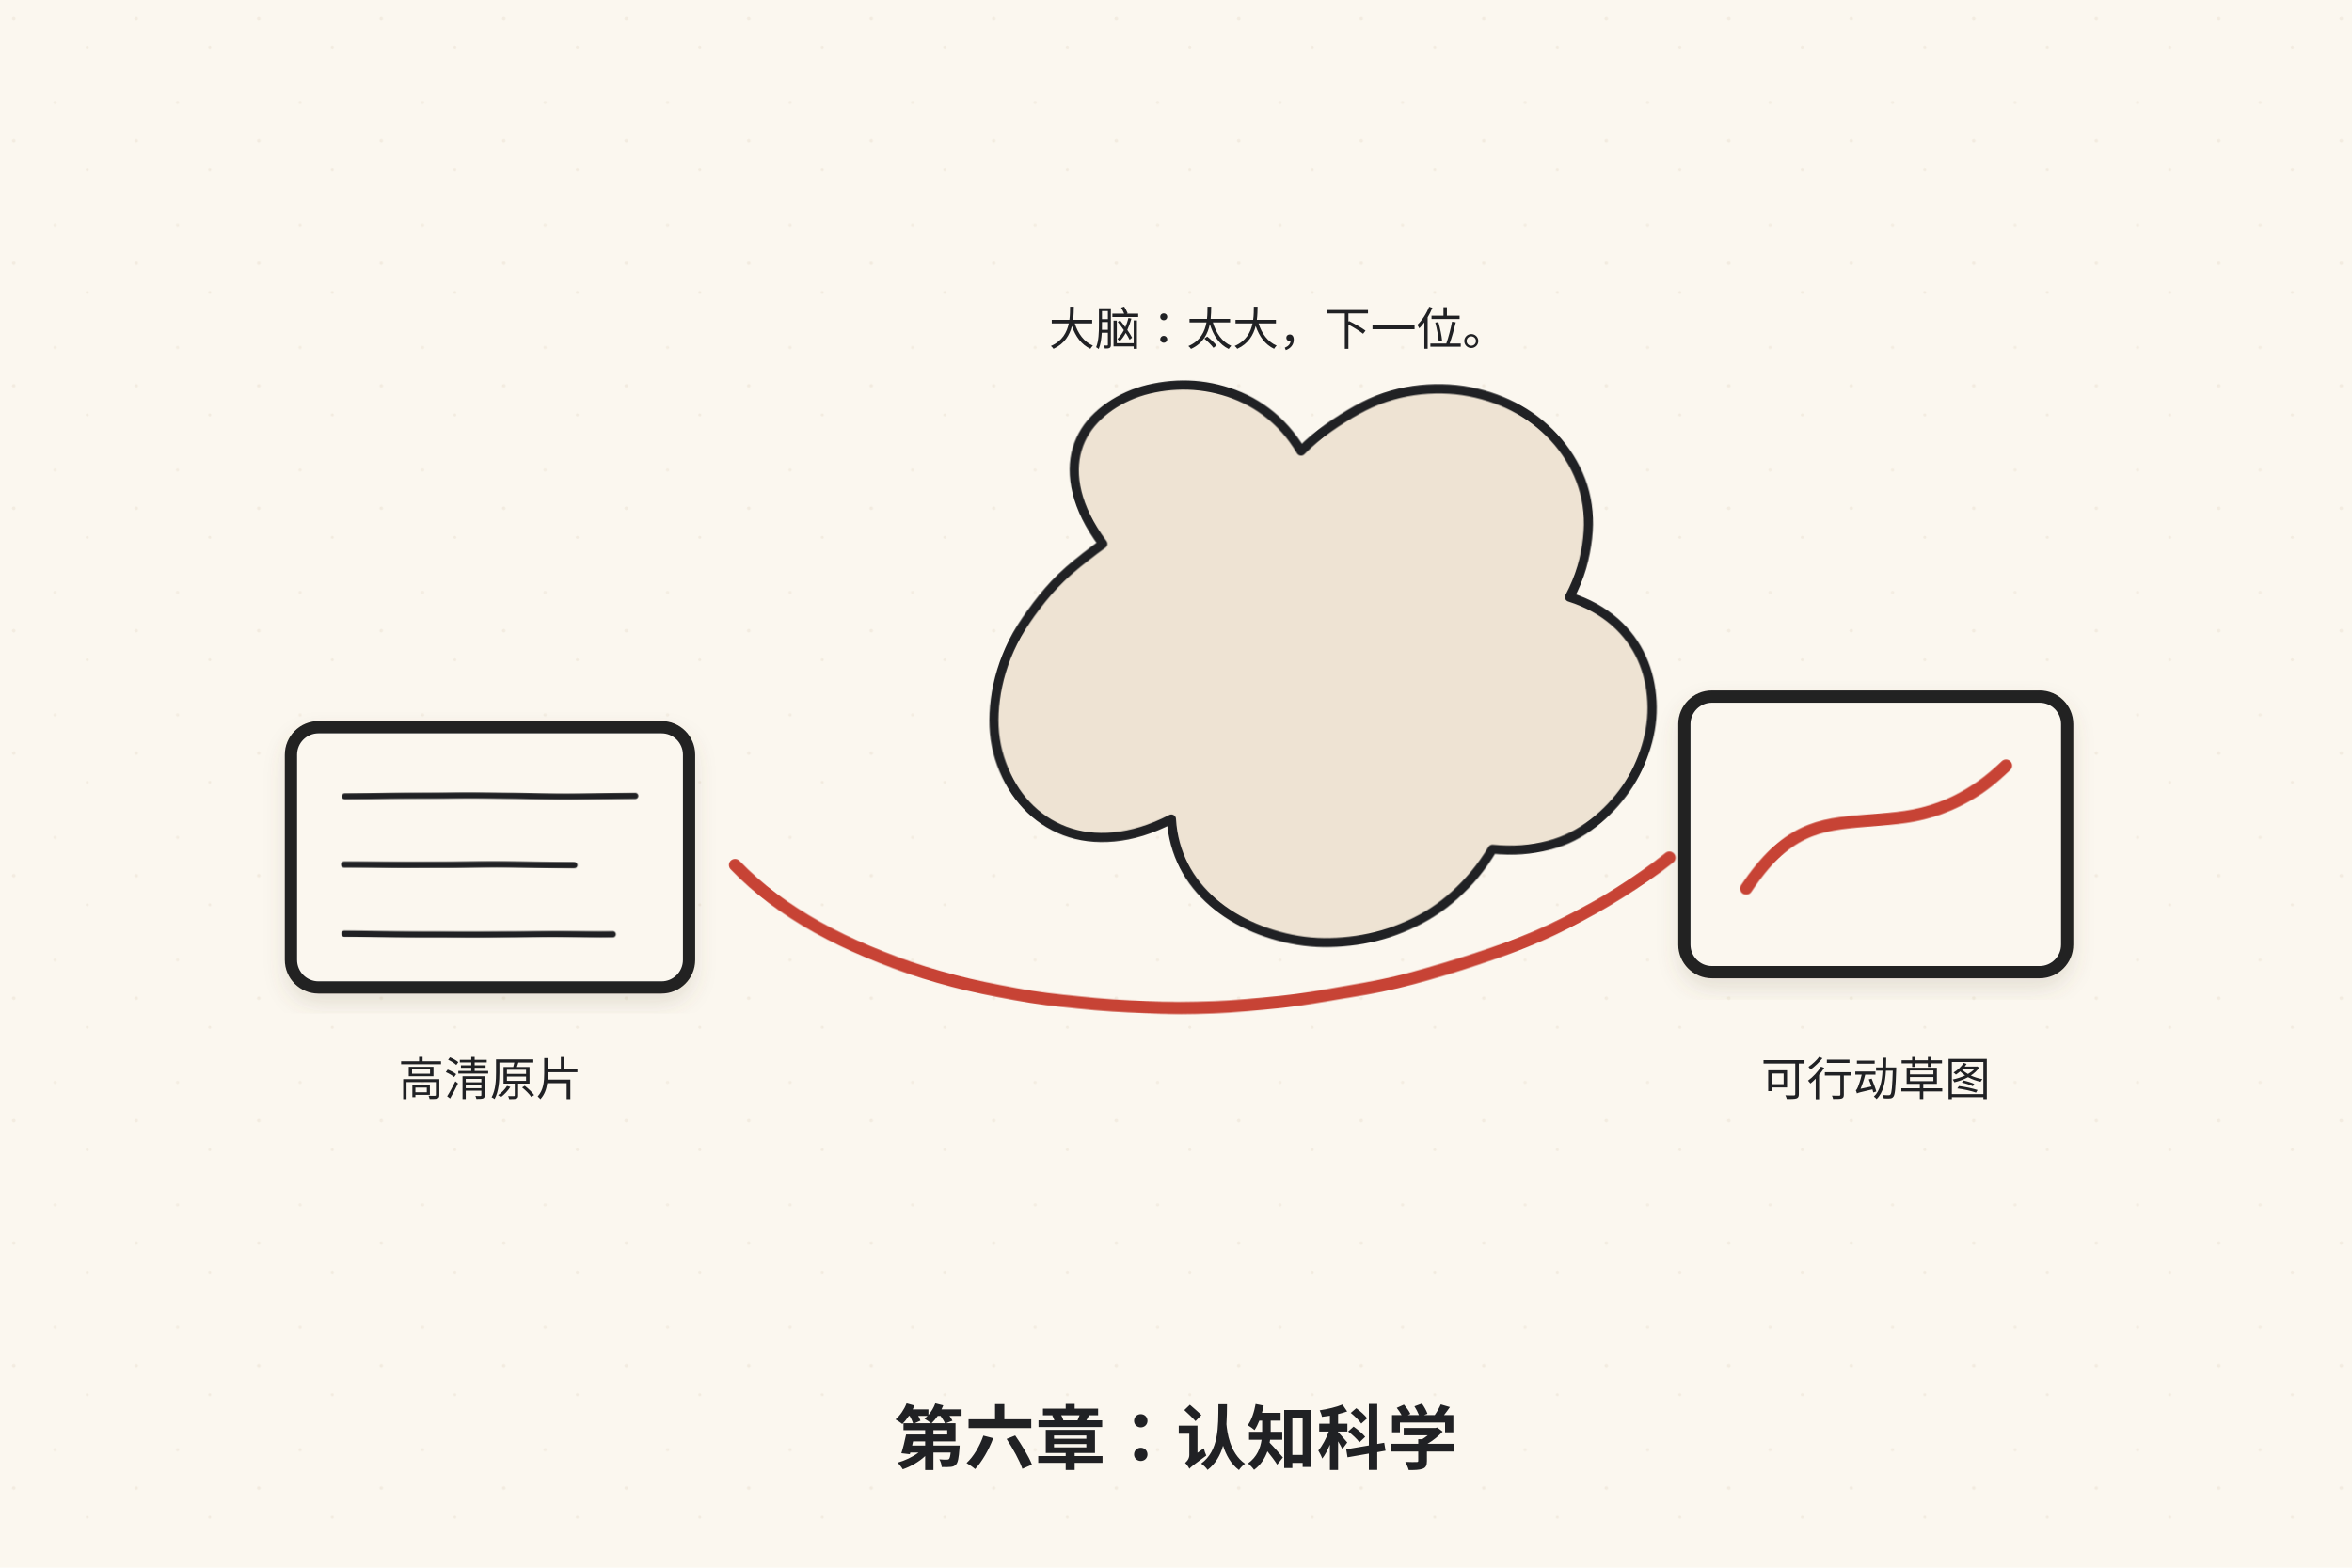
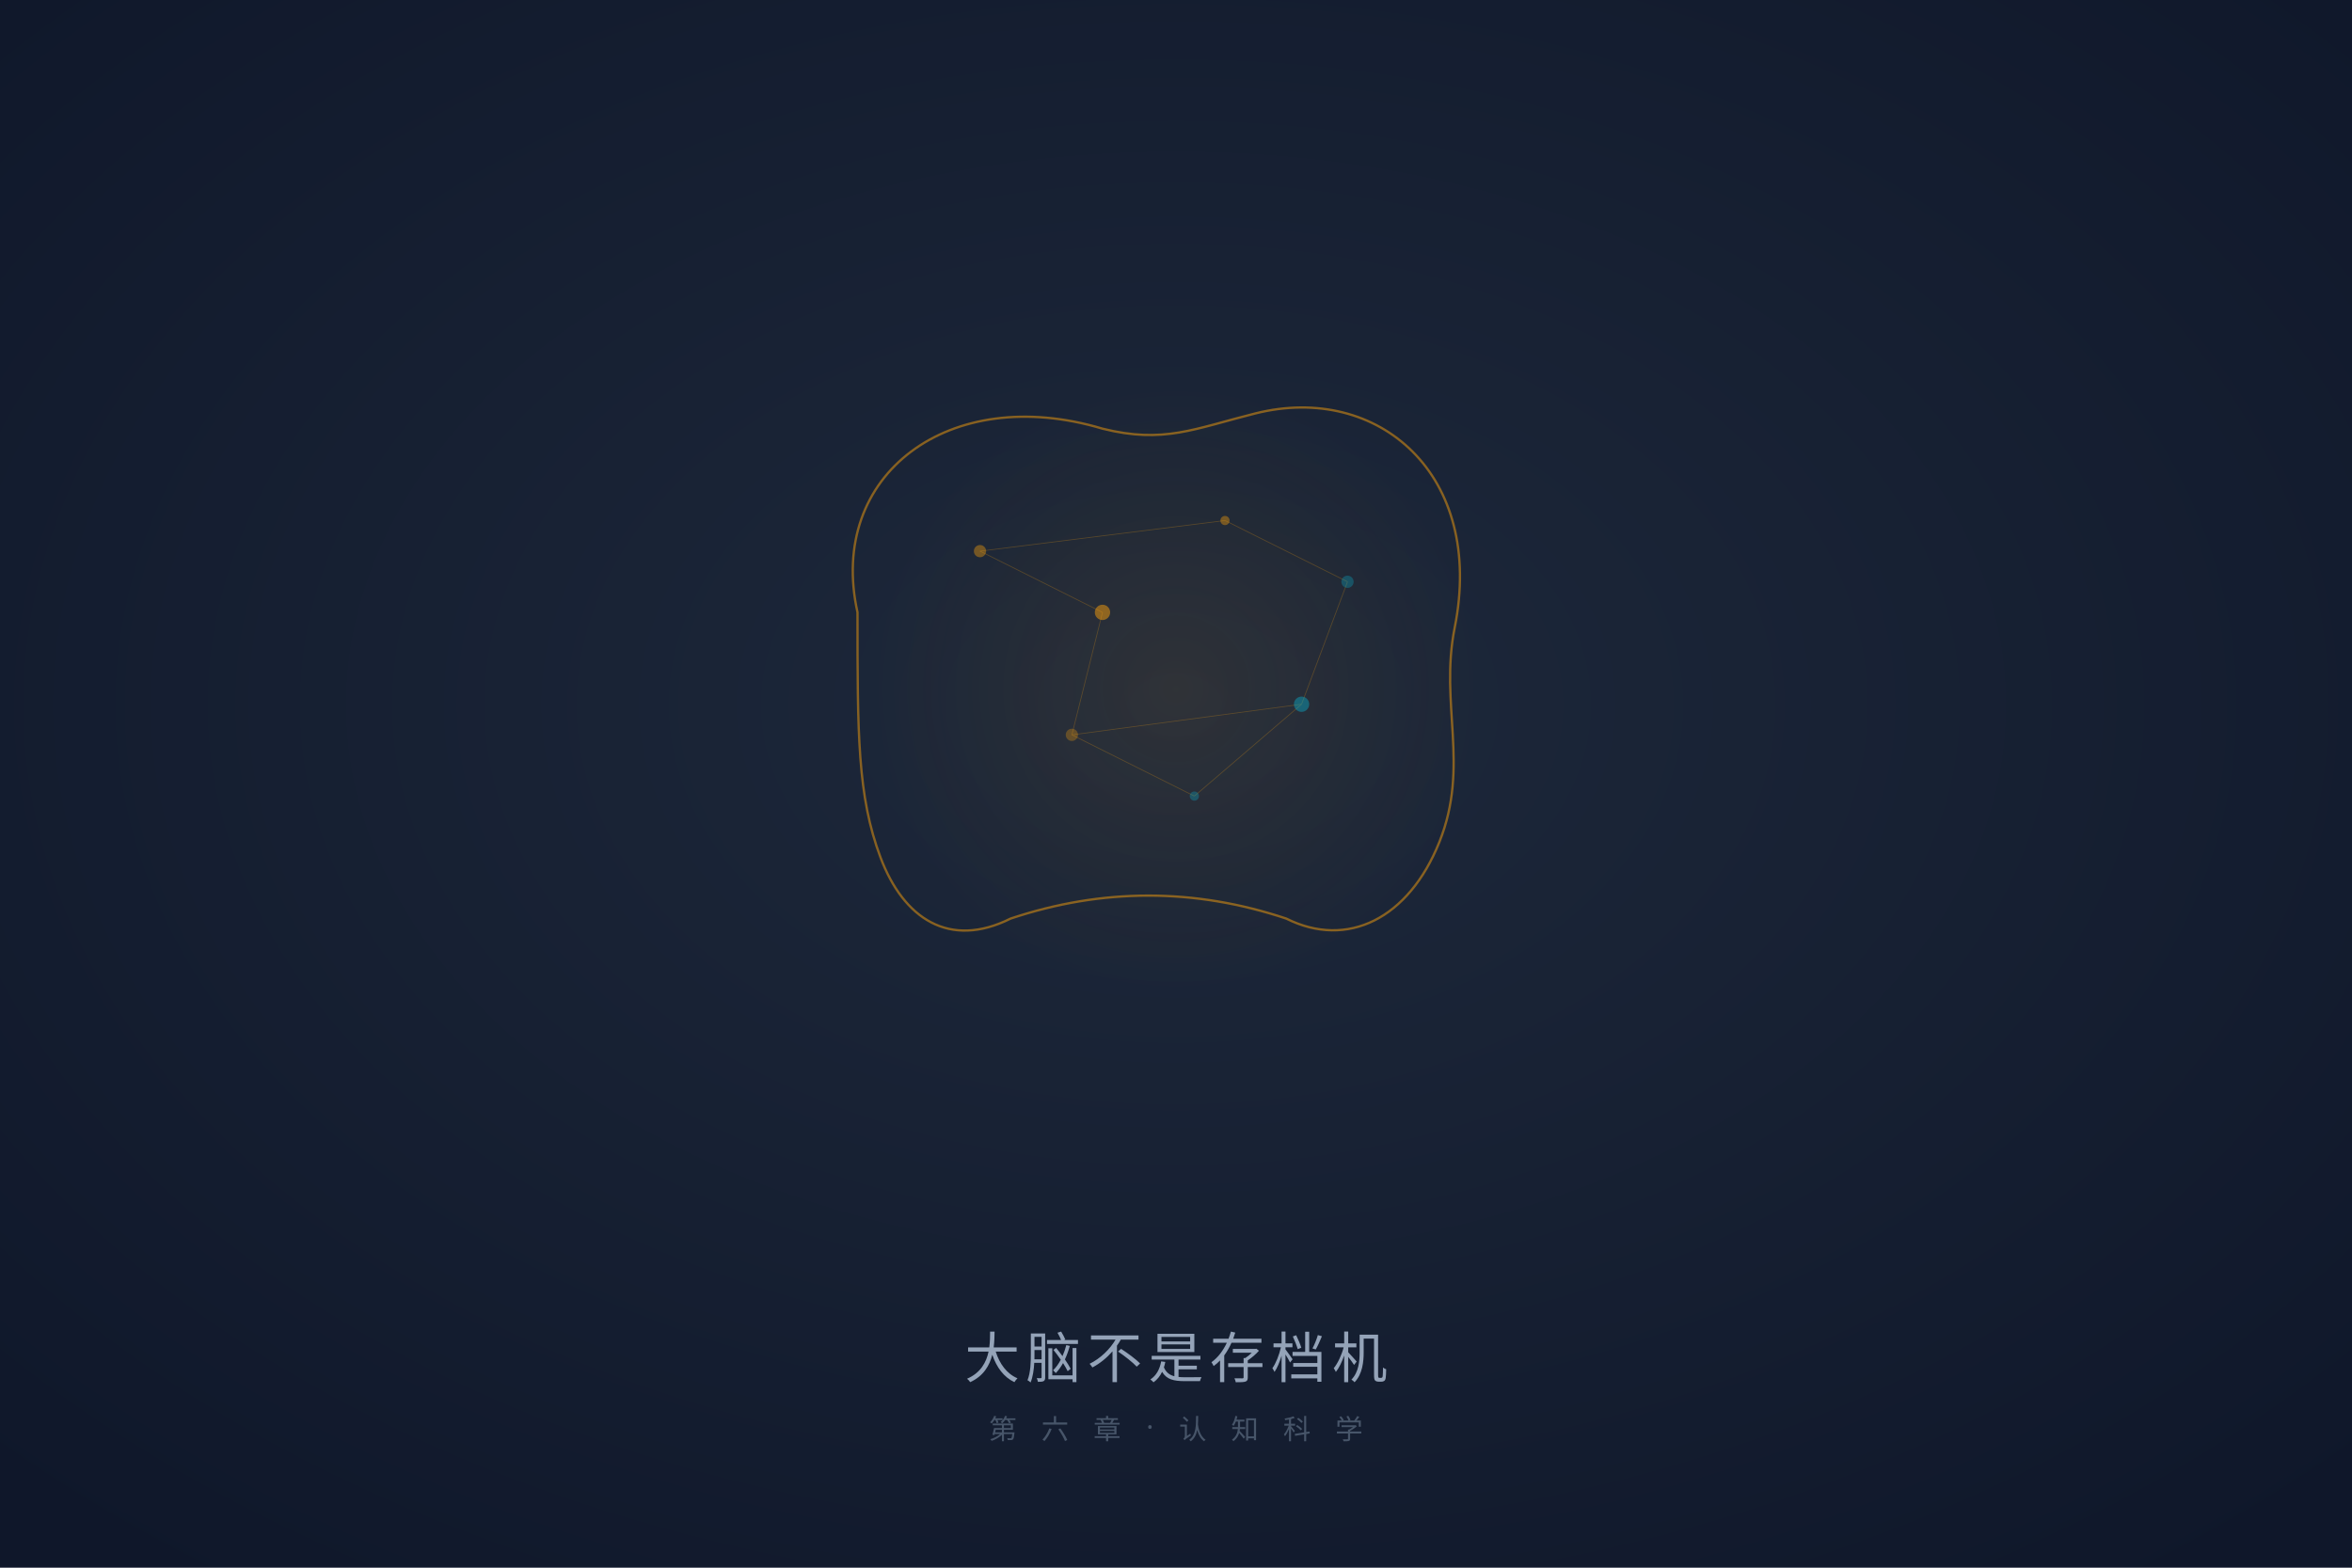
- <svg xmlns="http://www.w3.org/2000/svg" width="1536" height="1024" viewBox="0 0 1536 1024" role="img" aria-labelledby="title desc">
+ <svg xmlns="http://www.w3.org/2000/svg" width="1536" height="1024" viewBox="0 0 1536 1024" role="img" aria-label="大脑不是存档机">
  <defs>
-     <filter id="wobble">
-       <feTurbulence type="fractalNoise" baseFrequency="0.012" numOctaves="2" seed="7" />
-       <feDisplacementMap in="SourceGraphic" scale="1.8" />
+     <radialGradient id="bg" cx="50%" cy="45%" r="70%">
+       <stop offset="0%" stop-color="#1e293b" />
+       <stop offset="100%" stop-color="#0f172a" />
+     </radialGradient>
+     <radialGradient id="brainGlow" cx="50%" cy="50%" r="50%">
+       <stop offset="0%" stop-color="#f59e0b" stop-opacity="0.08" />
+       <stop offset="100%" stop-color="#f59e0b" stop-opacity="0" />
+     </radialGradient>
+     <filter id="glow">
+       <feGaussianBlur stdDeviation="3" />
    </filter>
-     <filter id="softShadow">
-       <feDropShadow dx="0" dy="7" stdDeviation="7" flood-color="#6b5a44" flood-opacity="0.15" />
-     </filter>
-     <pattern id="paperGrain" width="80" height="80" patternUnits="userSpaceOnUse">
-       <circle cx="9" cy="12" r="1.2" fill="#dccdb8" opacity=".25" />
-       <circle cx="57" cy="31" r="1" fill="#dccdb8" opacity=".25" />
-       <circle cx="36" cy="67" r="1.1" fill="#dccdb8" opacity=".22" />
-     </pattern>
-     <style>.ink{fill:none;stroke:#202124;stroke-width:8;stroke-linecap:round;stroke-linejoin:round;filter:url(#wobble)}.thin{fill:none;stroke:#202124;stroke-width:4;stroke-linecap:round;stroke-linejoin:round;filter:url(#wobble)}.red{fill:none;stroke:#c74335;stroke-width:8;stroke-linecap:round;stroke-linejoin:round;filter:url(#wobble)}.fillPaper{fill:#fbf7ef;stroke:#202124;stroke-width:8;stroke-linecap:round;stroke-linejoin:round;filter:url(#softShadow)}.wash{fill:#eee3d3;stroke:#202124;stroke-width:6;stroke-linecap:round;stroke-linejoin:round;filter:url(#wobble)}.redFill{fill:#c74335;stroke:#202124;stroke-width:6;stroke-linecap:round;stroke-linejoin:round;filter:url(#wobble)}.blueFill{fill:#3e6f8f;stroke:#202124;stroke-width:6;stroke-linecap:round;stroke-linejoin:round;filter:url(#wobble)}.greenFill{fill:#5f7f53;stroke:#202124;stroke-width:6;stroke-linecap:round;stroke-linejoin:round;filter:url(#wobble)}.goldFill{fill:#b88a36;stroke:#202124;stroke-width:6;stroke-linecap:round;stroke-linejoin:round;filter:url(#wobble)}text{font-family:Arial,'Microsoft YaHei',sans-serif;fill:#202124;dominant-baseline:middle}.caption{font-size:30px}.small{font-size:24px}.label{font-size:34px;font-weight:700}.title{font-size:46px;font-weight:700}</style>
  </defs>
-   <rect width="1536" height="1024" fill="#fbf7ef" />
-   <rect width="1536" height="1024" fill="url(#paperGrain)" />
-   <g>
-     <path class="wash" d="M720 355 C650 260 800 210 850 295 C940 200 1080 285 1025 390 C1120 420 1080 565 975 555 C920 650 770 625 765 535 C660 590 590 445 720 355z" />
-     <rect class="fillPaper" x="190" y="475" width="260" height="170" rx="18" />
-     <path class="thin" d="M225 520 h190 M225 565 h150 M225 610 h175" />
-     <text x="320" y="705" class="caption" text-anchor="middle">高清原片</text>
-     <rect class="fillPaper" x="1100" y="455" width="250" height="180" rx="18" />
-     <path class="red" d="M1140 580 C1190 505 1240 565 1310 500" />
-     <text x="1225" y="705" class="caption" text-anchor="middle">可行动草图</text>
-     <path class="red" d="M480 565 C600 690 930 690 1090 560" />
-     <text x="835" y="215" class="caption" text-anchor="middle">大脑：太大，下一位。</text>
+   <rect width="1536" height="1024" fill="url(#bg)" />
+   <circle cx="768" cy="450" r="200" fill="url(#brainGlow)" />
+   <path d="M560 400 C540 310, 620 250, 720 280 C760 290, 780 280, 820 270 C900 250, 970 310, 950 410 C940 460, 960 500, 940 550 C920 600, 880 620, 840 600 C780 580, 720 580, 660 600 C620 620, 590 600, 575 560 C560 520, 560 480, 560 400 Z" fill="none" stroke="#f59e0b" stroke-width="1.5" opacity="0.5" />
+   <g stroke="#f59e0b" stroke-width="0.5" opacity="0.25">
+     <line x1="640" y1="360" x2="720" y2="400" />
+     <line x1="720" y1="400" x2="700" y2="480" />
+     <line x1="700" y1="480" x2="850" y2="460" />
+     <line x1="850" y1="460" x2="880" y2="380" />
+     <line x1="880" y1="380" x2="800" y2="340" />
+     <line x1="800" y1="340" x2="640" y2="360" />
+     <line x1="700" y1="480" x2="780" y2="520" />
+     <line x1="780" y1="520" x2="850" y2="460" />
  </g>
-   <text x="768" y="940" class="title" text-anchor="middle">第六章：认知科学</text>
+   <circle cx="640" cy="360" r="4" fill="#f59e0b" opacity="0.4" />
+   <circle cx="720" cy="400" r="5" fill="#f59e0b" opacity="0.5" />
+   <circle cx="700" cy="480" r="4" fill="#f59e0b" opacity="0.3" />
+   <circle cx="850" cy="460" r="5" fill="#06b6d4" opacity="0.4" />
+   <circle cx="880" cy="380" r="4" fill="#06b6d4" opacity="0.3" />
+   <circle cx="800" cy="340" r="3" fill="#f59e0b" opacity="0.4" />
+   <circle cx="780" cy="520" r="3" fill="#06b6d4" opacity="0.3" />
+   <text x="768" y="900" text-anchor="middle" font-family="'Noto Serif SC', 'Songti SC', serif" font-size="36" fill="#94a3b8" letter-spacing="4">大脑不是存档机</text>
+   <text x="768" y="940" text-anchor="middle" font-family="'Noto Serif SC', 'Songti SC', serif" font-size="18" fill="#475569" letter-spacing="6">第 六 章 · 认 知 科 学</text>
</svg>
